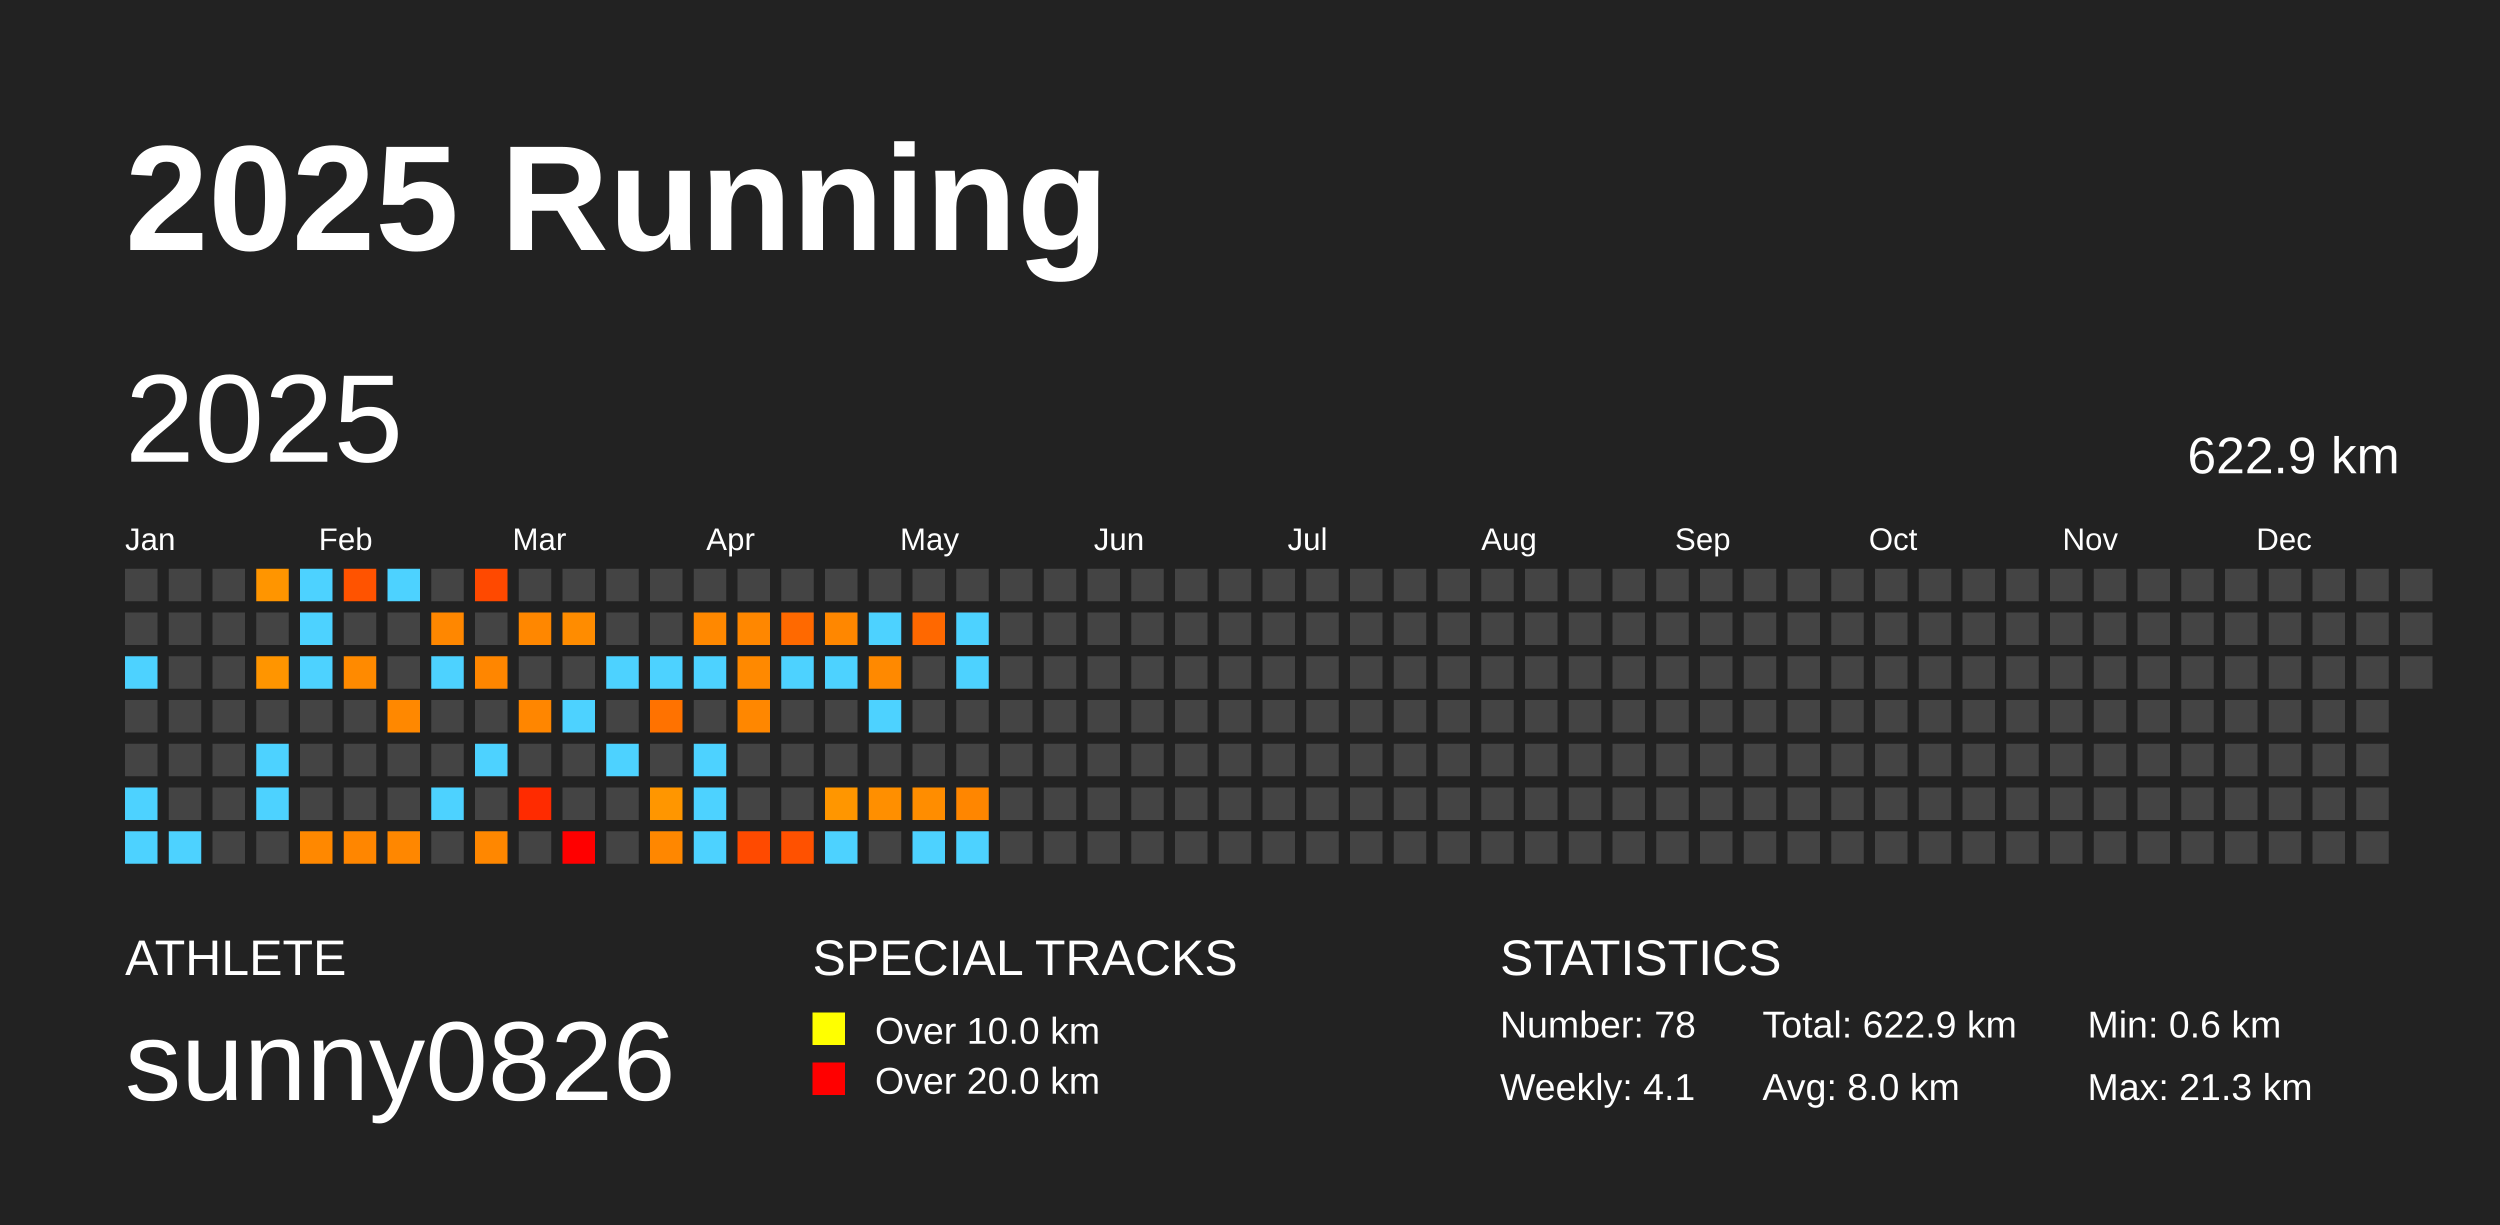
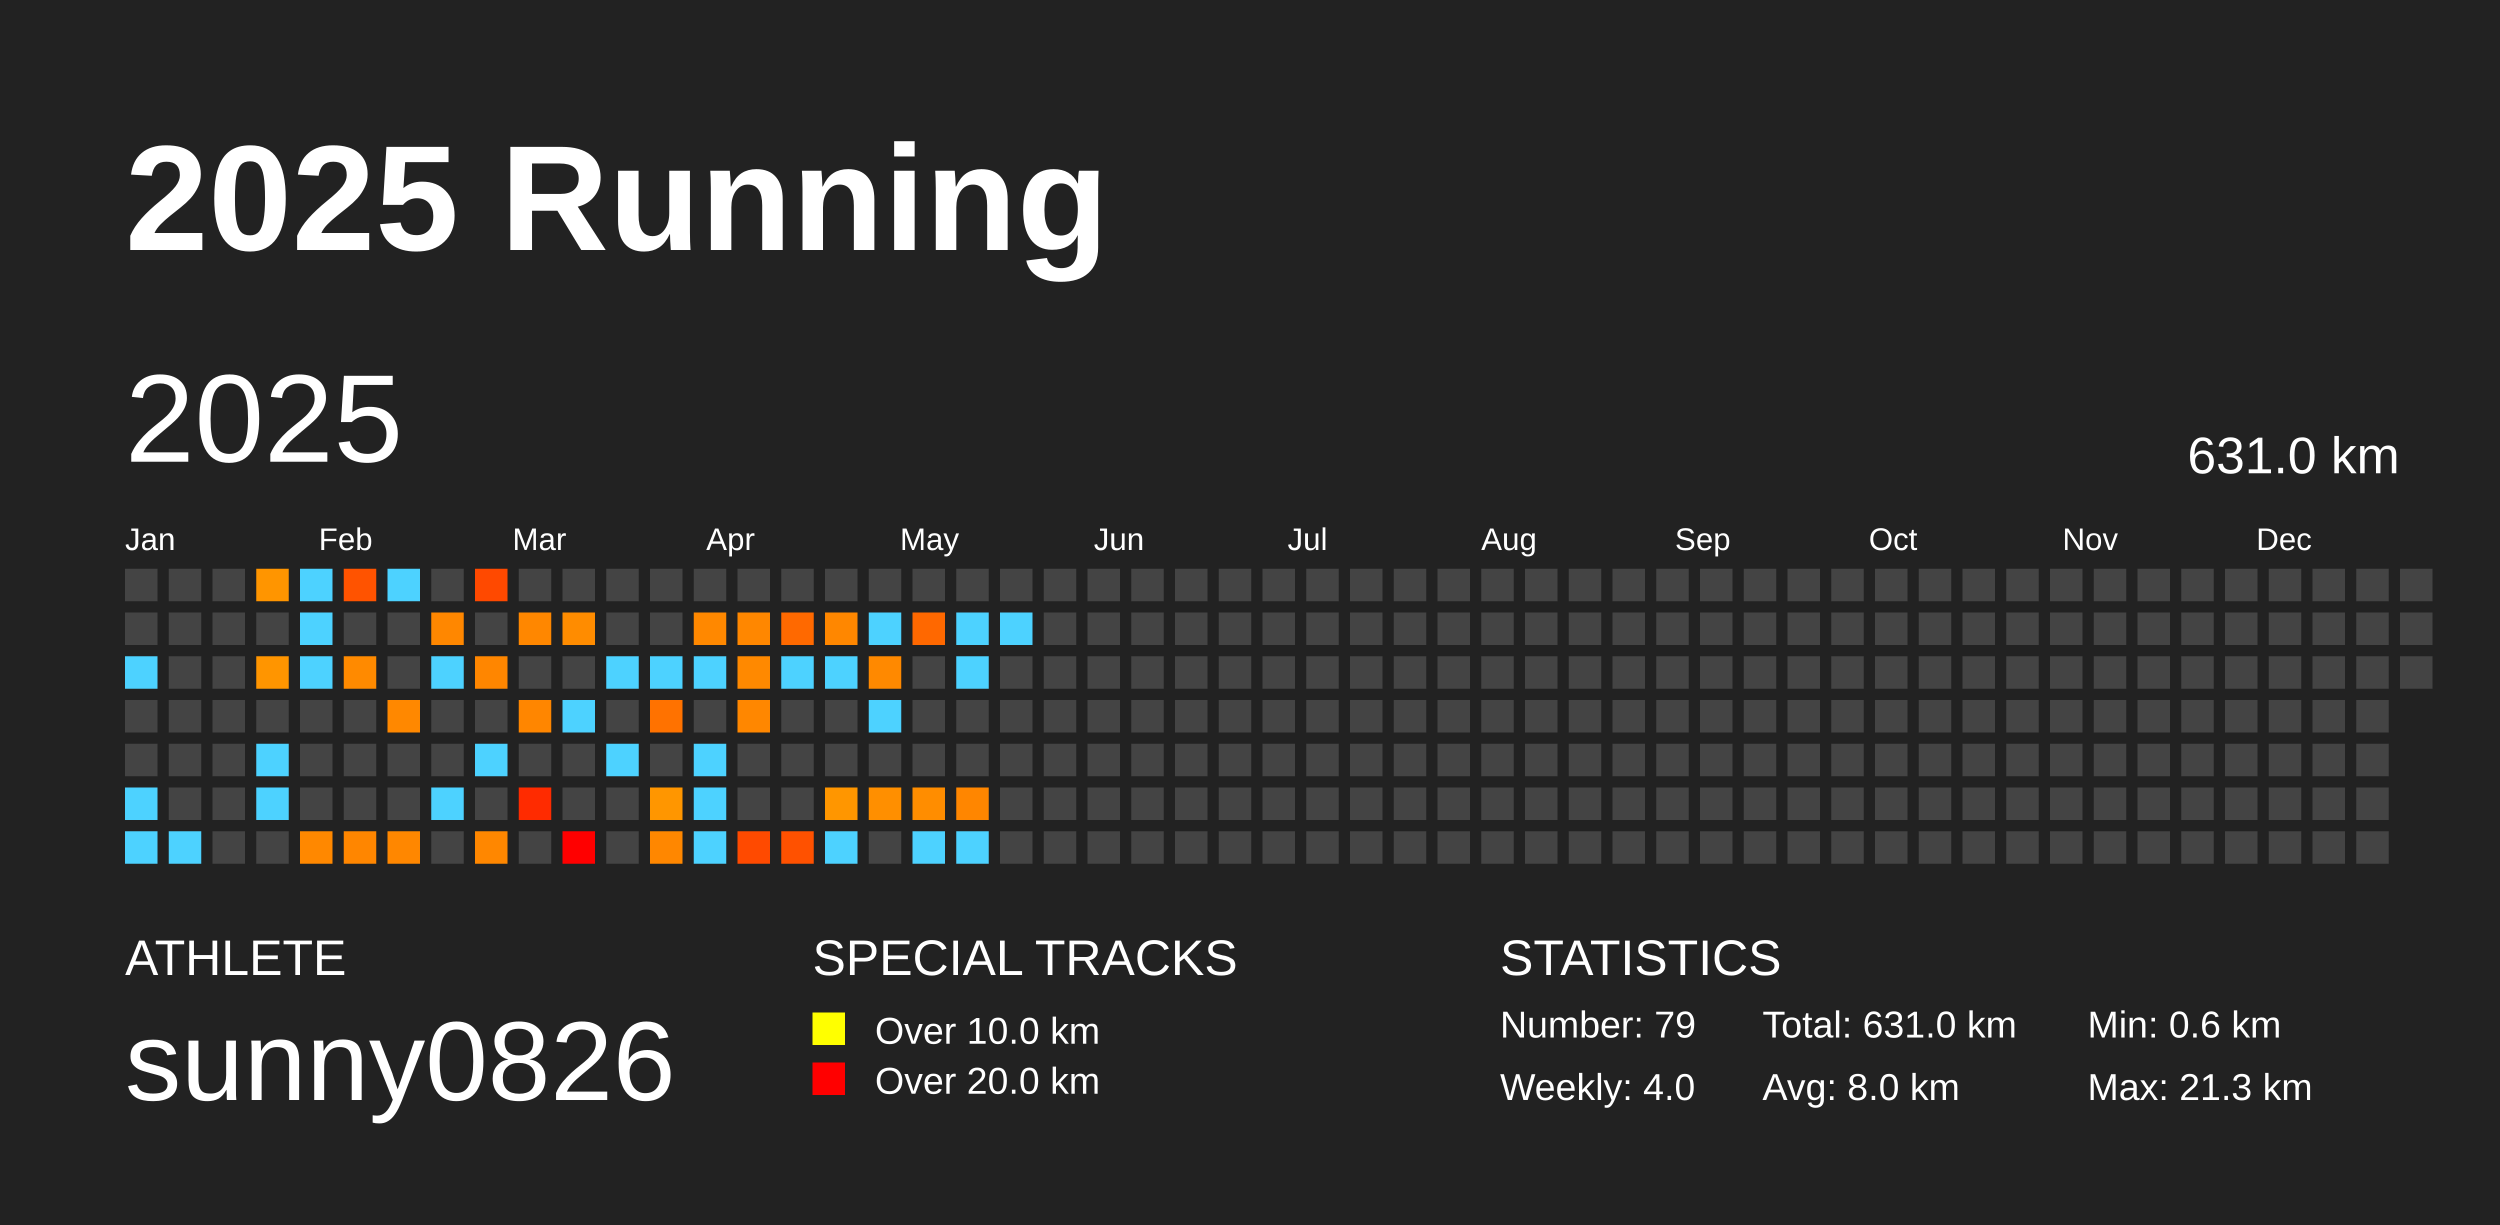
<svg xmlns="http://www.w3.org/2000/svg" baseProfile="full" height="98mm" version="1.1" viewBox="0,0,200,98" width="200mm">
  <defs />
  <rect fill="#222222" height="98" width="200" x="0" y="0" />
  <text fill="#FFFFFF" style="font-size:12px; font-family:Arial; font-weight:bold;" x="10" y="20">2025 Running</text>
  <text fill="#FFFFFF" style="font-size:4px; font-family:Arial" x="10" y="78">ATHLETE</text>
  <text fill="#FFFFFF" style="font-size:9px; font-family:Arial" x="10" y="88">sunny0826</text>
  <text fill="#FFFFFF" style="font-size:4px; font-family:Arial" x="65" y="78">SPECIAL TRACKS</text>
  <rect fill="yellow" height="2.6" width="2.6" x="65" y="81" />
  <text fill="#FFFFFF" style="font-size:3px; font-family:Arial" x="70" y="83.5">Over 10.0 km</text>
  <rect fill="red" height="2.6" width="2.6" x="65" y="85" />
  <text fill="#FFFFFF" style="font-size:3px; font-family:Arial" x="70" y="87.5">Over 20.0 km</text>
  <text fill="#FFFFFF" style="font-size:4px; font-family:Arial" x="120" y="78">STATISTICS</text>
-   <text fill="#FFFFFF" style="font-size:3px; font-family:Arial" x="120" y="83">Number: 78</text>
-   <text fill="#FFFFFF" style="font-size:3px; font-family:Arial" x="120" y="88">Weekly: 4.1</text>
-   <text fill="#FFFFFF" style="font-size:3px; font-family:Arial" x="141" y="83">Total: 622.9 km</text>
+   <text fill="#FFFFFF" style="font-size:3px; font-family:Arial" x="120" y="83">Number: 79</text>
+   <text fill="#FFFFFF" style="font-size:3px; font-family:Arial" x="120" y="88">Weekly: 4.0</text>
+   <text fill="#FFFFFF" style="font-size:3px; font-family:Arial" x="141" y="83">Total: 631.0 km</text>
  <text fill="#FFFFFF" style="font-size:3px; font-family:Arial" x="141" y="88">Avg: 8.0 km</text>
  <text fill="#FFFFFF" style="font-size:3px; font-family:Arial" x="167" y="83">Min: 0.6 km</text>
  <text fill="#FFFFFF" style="font-size:3px; font-family:Arial" x="167" y="88">Max: 21.3 km</text>
  <text dominant-baseline="hanging" fill="#FFFFFF" style="font-size:10.0px; font-family:Arial;" x="10" y="30">2025</text>
-   <text dominant-baseline="hanging" fill="#FFFFFF" style="font-size:4.125px; font-family:Arial;" x="175" y="35">622.9 km</text>
+   <text dominant-baseline="hanging" fill="#FFFFFF" style="font-size:4.125px; font-family:Arial;" x="175" y="35">631.0 km</text>
  <text fill="#FFFFFF" style="font-size:2.5px; font-family:Arial" x="10.0" y="44">Jan</text>
  <text fill="#FFFFFF" style="font-size:2.5px; font-family:Arial" x="25.5" y="44">Feb</text>
  <text fill="#FFFFFF" style="font-size:2.5px; font-family:Arial" x="41.0" y="44">Mar</text>
  <text fill="#FFFFFF" style="font-size:2.5px; font-family:Arial" x="56.5" y="44">Apr</text>
  <text fill="#FFFFFF" style="font-size:2.5px; font-family:Arial" x="72.0" y="44">May</text>
  <text fill="#FFFFFF" style="font-size:2.5px; font-family:Arial" x="87.5" y="44">Jun</text>
  <text fill="#FFFFFF" style="font-size:2.5px; font-family:Arial" x="103.0" y="44">Jul</text>
  <text fill="#FFFFFF" style="font-size:2.5px; font-family:Arial" x="118.5" y="44">Aug</text>
  <text fill="#FFFFFF" style="font-size:2.5px; font-family:Arial" x="134.0" y="44">Sep</text>
  <text fill="#FFFFFF" style="font-size:2.5px; font-family:Arial" x="149.5" y="44">Oct</text>
  <text fill="#FFFFFF" style="font-size:2.5px; font-family:Arial" x="165.0" y="44">Nov</text>
  <text fill="#FFFFFF" style="font-size:2.5px; font-family:Arial" x="180.5" y="44">Dec</text>
  <rect fill="#444444" height="2.6" width="2.6" x="10.0" y="45.5" />
  <rect fill="#444444" height="2.6" width="2.6" x="10.0" y="49.0" />
  <rect fill="#4dd2ff" height="2.6" width="2.6" x="10.0" y="52.5" />
  <rect fill="#444444" height="2.6" width="2.6" x="10.0" y="56.0" />
  <rect fill="#444444" height="2.6" width="2.6" x="10.0" y="59.5" />
  <rect fill="#4dd2ff" height="2.6" width="2.6" x="10.0" y="63.0" />
  <rect fill="#4dd2ff" height="2.6" width="2.6" x="10.0" y="66.5" />
  <rect fill="#444444" height="2.6" width="2.6" x="13.5" y="45.5" />
  <rect fill="#444444" height="2.6" width="2.6" x="13.5" y="49.0" />
  <rect fill="#444444" height="2.6" width="2.6" x="13.5" y="52.5" />
  <rect fill="#444444" height="2.6" width="2.6" x="13.5" y="56.0" />
  <rect fill="#444444" height="2.6" width="2.6" x="13.5" y="59.5" />
  <rect fill="#444444" height="2.6" width="2.6" x="13.5" y="63.0" />
  <rect fill="#4dd2ff" height="2.6" width="2.6" x="13.5" y="66.5" />
  <rect fill="#444444" height="2.6" width="2.6" x="17.0" y="45.5" />
  <rect fill="#444444" height="2.6" width="2.6" x="17.0" y="49.0" />
  <rect fill="#444444" height="2.6" width="2.6" x="17.0" y="52.5" />
  <rect fill="#444444" height="2.6" width="2.6" x="17.0" y="56.0" />
  <rect fill="#444444" height="2.6" width="2.6" x="17.0" y="59.5" />
  <rect fill="#444444" height="2.6" width="2.6" x="17.0" y="63.0" />
  <rect fill="#444444" height="2.6" width="2.6" x="17.0" y="66.5" />
  <rect fill="#ff9500" height="2.6" width="2.6" x="20.5" y="45.5" />
  <rect fill="#444444" height="2.6" width="2.6" x="20.5" y="49.0" />
  <rect fill="#ff9500" height="2.6" width="2.6" x="20.5" y="52.5" />
  <rect fill="#444444" height="2.6" width="2.6" x="20.5" y="56.0" />
  <rect fill="#4dd2ff" height="2.6" width="2.6" x="20.5" y="59.5" />
  <rect fill="#4dd2ff" height="2.6" width="2.6" x="20.5" y="63.0" />
  <rect fill="#444444" height="2.6" width="2.6" x="20.5" y="66.5" />
  <rect fill="#4dd2ff" height="2.6" width="2.6" x="24.0" y="45.5" />
  <rect fill="#4dd2ff" height="2.6" width="2.6" x="24.0" y="49.0" />
  <rect fill="#4dd2ff" height="2.6" width="2.6" x="24.0" y="52.5" />
  <rect fill="#444444" height="2.6" width="2.6" x="24.0" y="56.0" />
  <rect fill="#444444" height="2.6" width="2.6" x="24.0" y="59.5" />
  <rect fill="#444444" height="2.6" width="2.6" x="24.0" y="63.0" />
  <rect fill="#ff8800" height="2.6" width="2.6" x="24.0" y="66.5" />
  <rect fill="#ff5300" height="2.6" width="2.6" x="27.5" y="45.5" />
  <rect fill="#444444" height="2.6" width="2.6" x="27.5" y="49.0" />
  <rect fill="#ff8a00" height="2.6" width="2.6" x="27.5" y="52.5" />
  <rect fill="#444444" height="2.6" width="2.6" x="27.5" y="56.0" />
  <rect fill="#444444" height="2.6" width="2.6" x="27.5" y="59.5" />
  <rect fill="#444444" height="2.6" width="2.6" x="27.5" y="63.0" />
  <rect fill="#ff8600" height="2.6" width="2.6" x="27.5" y="66.5" />
  <rect fill="#4dd2ff" height="2.6" width="2.6" x="31.0" y="45.5" />
  <rect fill="#444444" height="2.6" width="2.6" x="31.0" y="49.0" />
  <rect fill="#444444" height="2.6" width="2.6" x="31.0" y="52.5" />
  <rect fill="#ff8800" height="2.6" width="2.6" x="31.0" y="56.0" />
  <rect fill="#444444" height="2.6" width="2.6" x="31.0" y="59.5" />
  <rect fill="#444444" height="2.6" width="2.6" x="31.0" y="63.0" />
  <rect fill="#ff8700" height="2.6" width="2.6" x="31.0" y="66.5" />
  <rect fill="#444444" height="2.6" width="2.6" x="34.5" y="45.5" />
  <rect fill="#ff8700" height="2.6" width="2.6" x="34.5" y="49.0" />
  <rect fill="#4dd2ff" height="2.6" width="2.6" x="34.5" y="52.5" />
  <rect fill="#444444" height="2.6" width="2.6" x="34.5" y="56.0" />
  <rect fill="#444444" height="2.6" width="2.6" x="34.5" y="59.5" />
  <rect fill="#4dd2ff" height="2.6" width="2.6" x="34.5" y="63.0" />
  <rect fill="#444444" height="2.6" width="2.6" x="34.5" y="66.5" />
  <rect fill="#ff4900" height="2.6" width="2.6" x="38.0" y="45.5" />
  <rect fill="#444444" height="2.6" width="2.6" x="38.0" y="49.0" />
  <rect fill="#ff8600" height="2.6" width="2.6" x="38.0" y="52.5" />
  <rect fill="#444444" height="2.6" width="2.6" x="38.0" y="56.0" />
  <rect fill="#4dd2ff" height="2.6" width="2.6" x="38.0" y="59.5" />
  <rect fill="#444444" height="2.6" width="2.6" x="38.0" y="63.0" />
  <rect fill="#ff8700" height="2.6" width="2.6" x="38.0" y="66.5" />
  <rect fill="#444444" height="2.6" width="2.6" x="41.5" y="45.5" />
  <rect fill="#ff8700" height="2.6" width="2.6" x="41.5" y="49.0" />
  <rect fill="#444444" height="2.6" width="2.6" x="41.5" y="52.5" />
  <rect fill="#ff8600" height="2.6" width="2.6" x="41.5" y="56.0" />
  <rect fill="#444444" height="2.6" width="2.6" x="41.5" y="59.5" />
  <rect fill="#ff2b00" height="2.6" width="2.6" x="41.5" y="63.0" />
  <rect fill="#444444" height="2.6" width="2.6" x="41.5" y="66.5" />
  <rect fill="#444444" height="2.6" width="2.6" x="45.0" y="45.5" />
  <rect fill="#ff8c00" height="2.6" width="2.6" x="45.0" y="49.0" />
  <rect fill="#444444" height="2.6" width="2.6" x="45.0" y="52.5" />
  <rect fill="#4dd2ff" height="2.6" width="2.6" x="45.0" y="56.0" />
  <rect fill="#444444" height="2.6" width="2.6" x="45.0" y="59.5" />
  <rect fill="#444444" height="2.6" width="2.6" x="45.0" y="63.0" />
  <rect fill="red" height="2.6" width="2.6" x="45.0" y="66.5" />
  <rect fill="#444444" height="2.6" width="2.6" x="48.5" y="45.5" />
  <rect fill="#444444" height="2.6" width="2.6" x="48.5" y="49.0" />
  <rect fill="#4dd2ff" height="2.6" width="2.6" x="48.5" y="52.5" />
  <rect fill="#444444" height="2.6" width="2.6" x="48.5" y="56.0" />
  <rect fill="#4dd2ff" height="2.6" width="2.6" x="48.5" y="59.5" />
  <rect fill="#444444" height="2.6" width="2.6" x="48.5" y="63.0" />
  <rect fill="#444444" height="2.6" width="2.6" x="48.5" y="66.5" />
  <rect fill="#444444" height="2.6" width="2.6" x="52.0" y="45.5" />
  <rect fill="#444444" height="2.6" width="2.6" x="52.0" y="49.0" />
  <rect fill="#4dd2ff" height="2.6" width="2.6" x="52.0" y="52.5" />
  <rect fill="#ff7200" height="2.6" width="2.6" x="52.0" y="56.0" />
  <rect fill="#444444" height="2.6" width="2.6" x="52.0" y="59.5" />
  <rect fill="#ff9600" height="2.6" width="2.6" x="52.0" y="63.0" />
  <rect fill="#ff8700" height="2.6" width="2.6" x="52.0" y="66.5" />
  <rect fill="#444444" height="2.6" width="2.6" x="55.5" y="45.5" />
  <rect fill="#ff8800" height="2.6" width="2.6" x="55.5" y="49.0" />
  <rect fill="#4dd2ff" height="2.6" width="2.6" x="55.5" y="52.5" />
  <rect fill="#444444" height="2.6" width="2.6" x="55.5" y="56.0" />
  <rect fill="#4dd2ff" height="2.6" width="2.6" x="55.5" y="59.5" />
  <rect fill="#4dd2ff" height="2.6" width="2.6" x="55.5" y="63.0" />
  <rect fill="#4dd2ff" height="2.6" width="2.6" x="55.5" y="66.5" />
  <rect fill="#444444" height="2.6" width="2.6" x="59.0" y="45.5" />
  <rect fill="#ff8700" height="2.6" width="2.6" x="59.0" y="49.0" />
  <rect fill="#ff8900" height="2.6" width="2.6" x="59.0" y="52.5" />
  <rect fill="#ff8700" height="2.6" width="2.6" x="59.0" y="56.0" />
  <rect fill="#444444" height="2.6" width="2.6" x="59.0" y="59.5" />
  <rect fill="#444444" height="2.6" width="2.6" x="59.0" y="63.0" />
  <rect fill="#ff4a00" height="2.6" width="2.6" x="59.0" y="66.5" />
  <rect fill="#444444" height="2.6" width="2.6" x="62.5" y="45.5" />
  <rect fill="#ff6900" height="2.6" width="2.6" x="62.5" y="49.0" />
  <rect fill="#4dd2ff" height="2.6" width="2.6" x="62.5" y="52.5" />
  <rect fill="#444444" height="2.6" width="2.6" x="62.5" y="56.0" />
  <rect fill="#444444" height="2.6" width="2.6" x="62.5" y="59.5" />
  <rect fill="#444444" height="2.6" width="2.6" x="62.5" y="63.0" />
  <rect fill="#ff5100" height="2.6" width="2.6" x="62.5" y="66.5" />
  <rect fill="#444444" height="2.6" width="2.6" x="66.0" y="45.5" />
  <rect fill="#ff8700" height="2.6" width="2.6" x="66.0" y="49.0" />
  <rect fill="#4dd2ff" height="2.6" width="2.6" x="66.0" y="52.5" />
  <rect fill="#444444" height="2.6" width="2.6" x="66.0" y="56.0" />
  <rect fill="#444444" height="2.6" width="2.6" x="66.0" y="59.5" />
  <rect fill="#ff9600" height="2.6" width="2.6" x="66.0" y="63.0" />
  <rect fill="#4dd2ff" height="2.6" width="2.6" x="66.0" y="66.5" />
  <rect fill="#444444" height="2.6" width="2.6" x="69.5" y="45.5" />
  <rect fill="#4dd2ff" height="2.6" width="2.6" x="69.5" y="49.0" />
  <rect fill="#ff8900" height="2.6" width="2.6" x="69.5" y="52.5" />
  <rect fill="#4dd2ff" height="2.6" width="2.6" x="69.5" y="56.0" />
  <rect fill="#444444" height="2.6" width="2.6" x="69.5" y="59.5" />
  <rect fill="#ff8f00" height="2.6" width="2.6" x="69.5" y="63.0" />
  <rect fill="#444444" height="2.6" width="2.6" x="69.5" y="66.5" />
  <rect fill="#444444" height="2.6" width="2.6" x="73.0" y="45.5" />
  <rect fill="#ff6800" height="2.6" width="2.6" x="73.0" y="49.0" />
  <rect fill="#444444" height="2.6" width="2.6" x="73.0" y="52.5" />
  <rect fill="#444444" height="2.6" width="2.6" x="73.0" y="56.0" />
  <rect fill="#444444" height="2.6" width="2.6" x="73.0" y="59.5" />
  <rect fill="#ff8d00" height="2.6" width="2.6" x="73.0" y="63.0" />
  <rect fill="#4dd2ff" height="2.6" width="2.6" x="73.0" y="66.5" />
  <rect fill="#444444" height="2.6" width="2.6" x="76.5" y="45.5" />
  <rect fill="#4dd2ff" height="2.6" width="2.6" x="76.5" y="49.0" />
  <rect fill="#4dd2ff" height="2.6" width="2.6" x="76.5" y="52.5" />
  <rect fill="#444444" height="2.6" width="2.6" x="76.5" y="56.0" />
  <rect fill="#444444" height="2.6" width="2.6" x="76.5" y="59.5" />
  <rect fill="#ff8600" height="2.6" width="2.6" x="76.5" y="63.0" />
  <rect fill="#4dd2ff" height="2.6" width="2.6" x="76.5" y="66.5" />
  <rect fill="#444444" height="2.6" width="2.6" x="80.0" y="45.5" />
-   <rect fill="#444444" height="2.6" width="2.6" x="80.0" y="49.0" />
+   <rect fill="#4dd2ff" height="2.6" width="2.6" x="80.0" y="49.0" />
  <rect fill="#444444" height="2.6" width="2.6" x="80.0" y="52.5" />
  <rect fill="#444444" height="2.6" width="2.6" x="80.0" y="56.0" />
  <rect fill="#444444" height="2.6" width="2.6" x="80.0" y="59.5" />
  <rect fill="#444444" height="2.6" width="2.6" x="80.0" y="63.0" />
  <rect fill="#444444" height="2.6" width="2.6" x="80.0" y="66.5" />
  <rect fill="#444444" height="2.6" width="2.6" x="83.5" y="45.5" />
  <rect fill="#444444" height="2.6" width="2.6" x="83.5" y="49.0" />
  <rect fill="#444444" height="2.6" width="2.6" x="83.5" y="52.5" />
  <rect fill="#444444" height="2.6" width="2.6" x="83.5" y="56.0" />
  <rect fill="#444444" height="2.6" width="2.6" x="83.5" y="59.5" />
  <rect fill="#444444" height="2.6" width="2.6" x="83.5" y="63.0" />
  <rect fill="#444444" height="2.6" width="2.6" x="83.5" y="66.5" />
  <rect fill="#444444" height="2.6" width="2.6" x="87.0" y="45.5" />
  <rect fill="#444444" height="2.6" width="2.6" x="87.0" y="49.0" />
  <rect fill="#444444" height="2.6" width="2.6" x="87.0" y="52.5" />
  <rect fill="#444444" height="2.6" width="2.6" x="87.0" y="56.0" />
  <rect fill="#444444" height="2.6" width="2.6" x="87.0" y="59.5" />
  <rect fill="#444444" height="2.6" width="2.6" x="87.0" y="63.0" />
  <rect fill="#444444" height="2.6" width="2.6" x="87.0" y="66.5" />
  <rect fill="#444444" height="2.6" width="2.6" x="90.5" y="45.5" />
  <rect fill="#444444" height="2.6" width="2.6" x="90.5" y="49.0" />
  <rect fill="#444444" height="2.6" width="2.6" x="90.5" y="52.5" />
  <rect fill="#444444" height="2.6" width="2.6" x="90.5" y="56.0" />
  <rect fill="#444444" height="2.6" width="2.6" x="90.5" y="59.5" />
  <rect fill="#444444" height="2.6" width="2.6" x="90.5" y="63.0" />
  <rect fill="#444444" height="2.6" width="2.6" x="90.5" y="66.5" />
  <rect fill="#444444" height="2.6" width="2.6" x="94.0" y="45.5" />
  <rect fill="#444444" height="2.6" width="2.6" x="94.0" y="49.0" />
  <rect fill="#444444" height="2.6" width="2.6" x="94.0" y="52.5" />
  <rect fill="#444444" height="2.6" width="2.6" x="94.0" y="56.0" />
  <rect fill="#444444" height="2.6" width="2.6" x="94.0" y="59.5" />
  <rect fill="#444444" height="2.6" width="2.6" x="94.0" y="63.0" />
  <rect fill="#444444" height="2.6" width="2.6" x="94.0" y="66.5" />
  <rect fill="#444444" height="2.6" width="2.6" x="97.5" y="45.5" />
  <rect fill="#444444" height="2.6" width="2.6" x="97.5" y="49.0" />
  <rect fill="#444444" height="2.6" width="2.6" x="97.5" y="52.5" />
  <rect fill="#444444" height="2.6" width="2.6" x="97.5" y="56.0" />
  <rect fill="#444444" height="2.6" width="2.6" x="97.5" y="59.5" />
  <rect fill="#444444" height="2.6" width="2.6" x="97.5" y="63.0" />
  <rect fill="#444444" height="2.6" width="2.6" x="97.5" y="66.5" />
  <rect fill="#444444" height="2.6" width="2.6" x="101.0" y="45.5" />
  <rect fill="#444444" height="2.6" width="2.6" x="101.0" y="49.0" />
  <rect fill="#444444" height="2.6" width="2.6" x="101.0" y="52.5" />
  <rect fill="#444444" height="2.6" width="2.6" x="101.0" y="56.0" />
  <rect fill="#444444" height="2.6" width="2.6" x="101.0" y="59.5" />
  <rect fill="#444444" height="2.6" width="2.6" x="101.0" y="63.0" />
  <rect fill="#444444" height="2.6" width="2.6" x="101.0" y="66.5" />
  <rect fill="#444444" height="2.6" width="2.6" x="104.5" y="45.5" />
  <rect fill="#444444" height="2.6" width="2.6" x="104.5" y="49.0" />
  <rect fill="#444444" height="2.6" width="2.6" x="104.5" y="52.5" />
  <rect fill="#444444" height="2.6" width="2.6" x="104.5" y="56.0" />
  <rect fill="#444444" height="2.6" width="2.6" x="104.5" y="59.5" />
  <rect fill="#444444" height="2.6" width="2.6" x="104.5" y="63.0" />
  <rect fill="#444444" height="2.6" width="2.6" x="104.5" y="66.5" />
  <rect fill="#444444" height="2.6" width="2.6" x="108.0" y="45.5" />
  <rect fill="#444444" height="2.6" width="2.6" x="108.0" y="49.0" />
  <rect fill="#444444" height="2.6" width="2.6" x="108.0" y="52.5" />
  <rect fill="#444444" height="2.6" width="2.6" x="108.0" y="56.0" />
  <rect fill="#444444" height="2.6" width="2.6" x="108.0" y="59.5" />
  <rect fill="#444444" height="2.6" width="2.6" x="108.0" y="63.0" />
  <rect fill="#444444" height="2.6" width="2.6" x="108.0" y="66.5" />
  <rect fill="#444444" height="2.6" width="2.6" x="111.5" y="45.5" />
  <rect fill="#444444" height="2.6" width="2.6" x="111.5" y="49.0" />
  <rect fill="#444444" height="2.6" width="2.6" x="111.5" y="52.5" />
  <rect fill="#444444" height="2.6" width="2.6" x="111.5" y="56.0" />
  <rect fill="#444444" height="2.6" width="2.6" x="111.5" y="59.5" />
  <rect fill="#444444" height="2.6" width="2.6" x="111.5" y="63.0" />
  <rect fill="#444444" height="2.6" width="2.6" x="111.5" y="66.5" />
  <rect fill="#444444" height="2.6" width="2.6" x="115.0" y="45.5" />
  <rect fill="#444444" height="2.6" width="2.6" x="115.0" y="49.0" />
  <rect fill="#444444" height="2.6" width="2.6" x="115.0" y="52.5" />
  <rect fill="#444444" height="2.6" width="2.6" x="115.0" y="56.0" />
  <rect fill="#444444" height="2.6" width="2.6" x="115.0" y="59.5" />
  <rect fill="#444444" height="2.6" width="2.6" x="115.0" y="63.0" />
  <rect fill="#444444" height="2.6" width="2.6" x="115.0" y="66.5" />
  <rect fill="#444444" height="2.6" width="2.6" x="118.5" y="45.5" />
  <rect fill="#444444" height="2.6" width="2.6" x="118.5" y="49.0" />
  <rect fill="#444444" height="2.6" width="2.6" x="118.5" y="52.5" />
  <rect fill="#444444" height="2.6" width="2.6" x="118.5" y="56.0" />
  <rect fill="#444444" height="2.6" width="2.6" x="118.5" y="59.5" />
  <rect fill="#444444" height="2.6" width="2.6" x="118.5" y="63.0" />
  <rect fill="#444444" height="2.6" width="2.6" x="118.5" y="66.5" />
  <rect fill="#444444" height="2.6" width="2.6" x="122.0" y="45.5" />
  <rect fill="#444444" height="2.6" width="2.6" x="122.0" y="49.0" />
  <rect fill="#444444" height="2.6" width="2.6" x="122.0" y="52.5" />
  <rect fill="#444444" height="2.6" width="2.6" x="122.0" y="56.0" />
  <rect fill="#444444" height="2.6" width="2.6" x="122.0" y="59.5" />
  <rect fill="#444444" height="2.6" width="2.6" x="122.0" y="63.0" />
  <rect fill="#444444" height="2.6" width="2.6" x="122.0" y="66.5" />
  <rect fill="#444444" height="2.6" width="2.6" x="125.5" y="45.5" />
  <rect fill="#444444" height="2.6" width="2.6" x="125.5" y="49.0" />
  <rect fill="#444444" height="2.6" width="2.6" x="125.5" y="52.5" />
  <rect fill="#444444" height="2.6" width="2.6" x="125.5" y="56.0" />
  <rect fill="#444444" height="2.6" width="2.6" x="125.5" y="59.5" />
  <rect fill="#444444" height="2.6" width="2.6" x="125.5" y="63.0" />
  <rect fill="#444444" height="2.6" width="2.6" x="125.5" y="66.5" />
  <rect fill="#444444" height="2.6" width="2.6" x="129.0" y="45.5" />
  <rect fill="#444444" height="2.6" width="2.6" x="129.0" y="49.0" />
  <rect fill="#444444" height="2.6" width="2.6" x="129.0" y="52.5" />
  <rect fill="#444444" height="2.6" width="2.6" x="129.0" y="56.0" />
  <rect fill="#444444" height="2.6" width="2.6" x="129.0" y="59.5" />
  <rect fill="#444444" height="2.6" width="2.6" x="129.0" y="63.0" />
  <rect fill="#444444" height="2.6" width="2.6" x="129.0" y="66.5" />
  <rect fill="#444444" height="2.6" width="2.6" x="132.5" y="45.5" />
  <rect fill="#444444" height="2.6" width="2.6" x="132.5" y="49.0" />
  <rect fill="#444444" height="2.6" width="2.6" x="132.5" y="52.5" />
  <rect fill="#444444" height="2.6" width="2.6" x="132.5" y="56.0" />
  <rect fill="#444444" height="2.6" width="2.6" x="132.5" y="59.5" />
  <rect fill="#444444" height="2.6" width="2.6" x="132.5" y="63.0" />
  <rect fill="#444444" height="2.6" width="2.6" x="132.5" y="66.5" />
  <rect fill="#444444" height="2.6" width="2.6" x="136.0" y="45.5" />
  <rect fill="#444444" height="2.6" width="2.6" x="136.0" y="49.0" />
  <rect fill="#444444" height="2.6" width="2.6" x="136.0" y="52.5" />
  <rect fill="#444444" height="2.6" width="2.6" x="136.0" y="56.0" />
  <rect fill="#444444" height="2.6" width="2.6" x="136.0" y="59.5" />
  <rect fill="#444444" height="2.6" width="2.6" x="136.0" y="63.0" />
  <rect fill="#444444" height="2.6" width="2.6" x="136.0" y="66.5" />
  <rect fill="#444444" height="2.6" width="2.6" x="139.5" y="45.5" />
  <rect fill="#444444" height="2.6" width="2.6" x="139.5" y="49.0" />
  <rect fill="#444444" height="2.6" width="2.6" x="139.5" y="52.5" />
  <rect fill="#444444" height="2.6" width="2.6" x="139.5" y="56.0" />
  <rect fill="#444444" height="2.6" width="2.6" x="139.5" y="59.5" />
  <rect fill="#444444" height="2.6" width="2.6" x="139.5" y="63.0" />
  <rect fill="#444444" height="2.6" width="2.6" x="139.5" y="66.5" />
  <rect fill="#444444" height="2.6" width="2.6" x="143.0" y="45.5" />
  <rect fill="#444444" height="2.6" width="2.6" x="143.0" y="49.0" />
  <rect fill="#444444" height="2.6" width="2.6" x="143.0" y="52.5" />
  <rect fill="#444444" height="2.6" width="2.6" x="143.0" y="56.0" />
  <rect fill="#444444" height="2.6" width="2.6" x="143.0" y="59.5" />
  <rect fill="#444444" height="2.6" width="2.6" x="143.0" y="63.0" />
  <rect fill="#444444" height="2.6" width="2.6" x="143.0" y="66.5" />
  <rect fill="#444444" height="2.6" width="2.6" x="146.5" y="45.5" />
  <rect fill="#444444" height="2.6" width="2.6" x="146.5" y="49.0" />
  <rect fill="#444444" height="2.6" width="2.6" x="146.5" y="52.5" />
  <rect fill="#444444" height="2.6" width="2.6" x="146.5" y="56.0" />
  <rect fill="#444444" height="2.6" width="2.6" x="146.5" y="59.5" />
  <rect fill="#444444" height="2.6" width="2.6" x="146.5" y="63.0" />
  <rect fill="#444444" height="2.6" width="2.6" x="146.5" y="66.5" />
  <rect fill="#444444" height="2.6" width="2.6" x="150.0" y="45.5" />
  <rect fill="#444444" height="2.6" width="2.6" x="150.0" y="49.0" />
  <rect fill="#444444" height="2.6" width="2.6" x="150.0" y="52.5" />
  <rect fill="#444444" height="2.6" width="2.6" x="150.0" y="56.0" />
  <rect fill="#444444" height="2.6" width="2.6" x="150.0" y="59.5" />
  <rect fill="#444444" height="2.6" width="2.6" x="150.0" y="63.0" />
  <rect fill="#444444" height="2.6" width="2.6" x="150.0" y="66.5" />
  <rect fill="#444444" height="2.6" width="2.6" x="153.5" y="45.5" />
  <rect fill="#444444" height="2.6" width="2.6" x="153.5" y="49.0" />
  <rect fill="#444444" height="2.6" width="2.6" x="153.5" y="52.5" />
  <rect fill="#444444" height="2.6" width="2.6" x="153.5" y="56.0" />
  <rect fill="#444444" height="2.6" width="2.6" x="153.5" y="59.5" />
  <rect fill="#444444" height="2.6" width="2.6" x="153.5" y="63.0" />
  <rect fill="#444444" height="2.6" width="2.6" x="153.5" y="66.5" />
  <rect fill="#444444" height="2.6" width="2.6" x="157.0" y="45.5" />
  <rect fill="#444444" height="2.6" width="2.6" x="157.0" y="49.0" />
  <rect fill="#444444" height="2.6" width="2.6" x="157.0" y="52.5" />
  <rect fill="#444444" height="2.6" width="2.6" x="157.0" y="56.0" />
  <rect fill="#444444" height="2.6" width="2.6" x="157.0" y="59.5" />
  <rect fill="#444444" height="2.6" width="2.6" x="157.0" y="63.0" />
  <rect fill="#444444" height="2.6" width="2.6" x="157.0" y="66.5" />
  <rect fill="#444444" height="2.6" width="2.6" x="160.5" y="45.5" />
  <rect fill="#444444" height="2.6" width="2.6" x="160.5" y="49.0" />
  <rect fill="#444444" height="2.6" width="2.6" x="160.5" y="52.5" />
  <rect fill="#444444" height="2.6" width="2.6" x="160.5" y="56.0" />
  <rect fill="#444444" height="2.6" width="2.6" x="160.5" y="59.5" />
  <rect fill="#444444" height="2.6" width="2.6" x="160.5" y="63.0" />
  <rect fill="#444444" height="2.6" width="2.6" x="160.5" y="66.5" />
  <rect fill="#444444" height="2.6" width="2.6" x="164.0" y="45.5" />
  <rect fill="#444444" height="2.6" width="2.6" x="164.0" y="49.0" />
  <rect fill="#444444" height="2.6" width="2.6" x="164.0" y="52.5" />
  <rect fill="#444444" height="2.6" width="2.6" x="164.0" y="56.0" />
  <rect fill="#444444" height="2.6" width="2.6" x="164.0" y="59.5" />
  <rect fill="#444444" height="2.6" width="2.6" x="164.0" y="63.0" />
  <rect fill="#444444" height="2.6" width="2.6" x="164.0" y="66.5" />
  <rect fill="#444444" height="2.6" width="2.6" x="167.5" y="45.5" />
  <rect fill="#444444" height="2.6" width="2.6" x="167.5" y="49.0" />
  <rect fill="#444444" height="2.6" width="2.6" x="167.5" y="52.5" />
  <rect fill="#444444" height="2.6" width="2.6" x="167.5" y="56.0" />
  <rect fill="#444444" height="2.6" width="2.6" x="167.5" y="59.5" />
  <rect fill="#444444" height="2.6" width="2.6" x="167.5" y="63.0" />
  <rect fill="#444444" height="2.6" width="2.6" x="167.5" y="66.5" />
  <rect fill="#444444" height="2.6" width="2.6" x="171.0" y="45.5" />
  <rect fill="#444444" height="2.6" width="2.6" x="171.0" y="49.0" />
  <rect fill="#444444" height="2.6" width="2.6" x="171.0" y="52.5" />
  <rect fill="#444444" height="2.6" width="2.6" x="171.0" y="56.0" />
  <rect fill="#444444" height="2.6" width="2.6" x="171.0" y="59.5" />
  <rect fill="#444444" height="2.6" width="2.6" x="171.0" y="63.0" />
  <rect fill="#444444" height="2.6" width="2.6" x="171.0" y="66.5" />
  <rect fill="#444444" height="2.6" width="2.6" x="174.5" y="45.5" />
  <rect fill="#444444" height="2.6" width="2.6" x="174.5" y="49.0" />
  <rect fill="#444444" height="2.6" width="2.6" x="174.5" y="52.5" />
  <rect fill="#444444" height="2.6" width="2.6" x="174.5" y="56.0" />
  <rect fill="#444444" height="2.6" width="2.6" x="174.5" y="59.5" />
  <rect fill="#444444" height="2.6" width="2.6" x="174.5" y="63.0" />
  <rect fill="#444444" height="2.6" width="2.6" x="174.5" y="66.5" />
  <rect fill="#444444" height="2.6" width="2.6" x="178.0" y="45.5" />
  <rect fill="#444444" height="2.6" width="2.6" x="178.0" y="49.0" />
  <rect fill="#444444" height="2.6" width="2.6" x="178.0" y="52.5" />
  <rect fill="#444444" height="2.6" width="2.6" x="178.0" y="56.0" />
  <rect fill="#444444" height="2.6" width="2.6" x="178.0" y="59.5" />
  <rect fill="#444444" height="2.6" width="2.6" x="178.0" y="63.0" />
  <rect fill="#444444" height="2.6" width="2.6" x="178.0" y="66.5" />
  <rect fill="#444444" height="2.6" width="2.6" x="181.5" y="45.5" />
  <rect fill="#444444" height="2.6" width="2.6" x="181.5" y="49.0" />
  <rect fill="#444444" height="2.6" width="2.6" x="181.5" y="52.5" />
  <rect fill="#444444" height="2.6" width="2.6" x="181.5" y="56.0" />
  <rect fill="#444444" height="2.6" width="2.6" x="181.5" y="59.5" />
  <rect fill="#444444" height="2.6" width="2.6" x="181.5" y="63.0" />
  <rect fill="#444444" height="2.6" width="2.6" x="181.5" y="66.5" />
  <rect fill="#444444" height="2.6" width="2.6" x="185.0" y="45.5" />
  <rect fill="#444444" height="2.6" width="2.6" x="185.0" y="49.0" />
  <rect fill="#444444" height="2.6" width="2.6" x="185.0" y="52.5" />
  <rect fill="#444444" height="2.6" width="2.6" x="185.0" y="56.0" />
  <rect fill="#444444" height="2.6" width="2.6" x="185.0" y="59.5" />
  <rect fill="#444444" height="2.6" width="2.6" x="185.0" y="63.0" />
  <rect fill="#444444" height="2.6" width="2.6" x="185.0" y="66.5" />
  <rect fill="#444444" height="2.6" width="2.6" x="188.5" y="45.5" />
  <rect fill="#444444" height="2.6" width="2.6" x="188.5" y="49.0" />
  <rect fill="#444444" height="2.6" width="2.6" x="188.5" y="52.5" />
  <rect fill="#444444" height="2.6" width="2.6" x="188.5" y="56.0" />
  <rect fill="#444444" height="2.6" width="2.6" x="188.5" y="59.5" />
  <rect fill="#444444" height="2.6" width="2.6" x="188.5" y="63.0" />
  <rect fill="#444444" height="2.6" width="2.6" x="188.5" y="66.5" />
  <rect fill="#444444" height="2.6" width="2.6" x="192.0" y="45.5" />
  <rect fill="#444444" height="2.6" width="2.6" x="192.0" y="49.0" />
  <rect fill="#444444" height="2.6" width="2.6" x="192.0" y="52.5" />
</svg>
